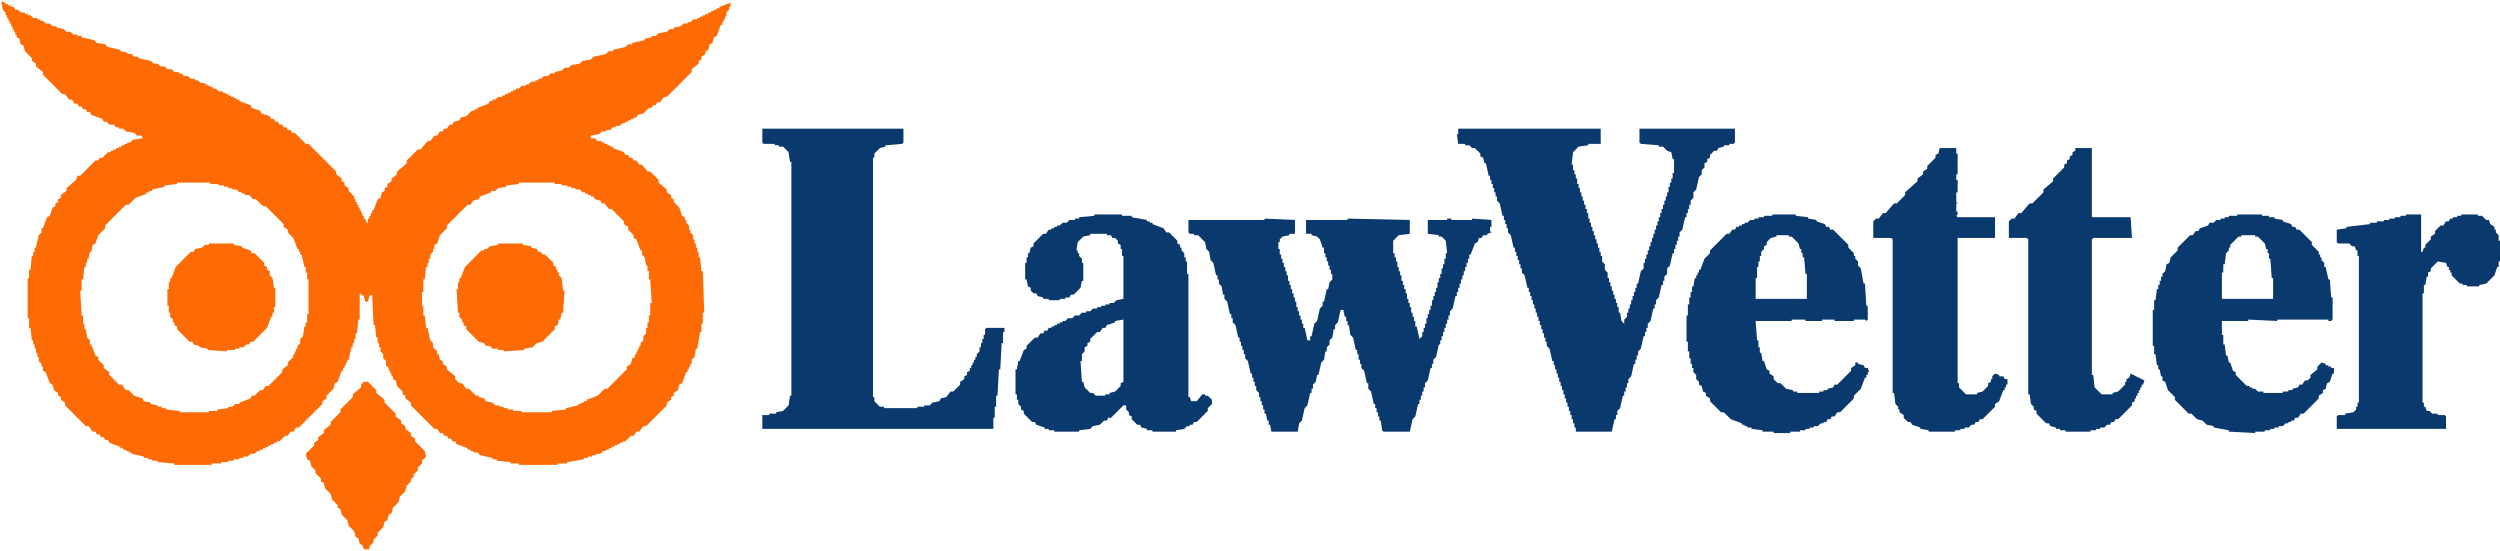
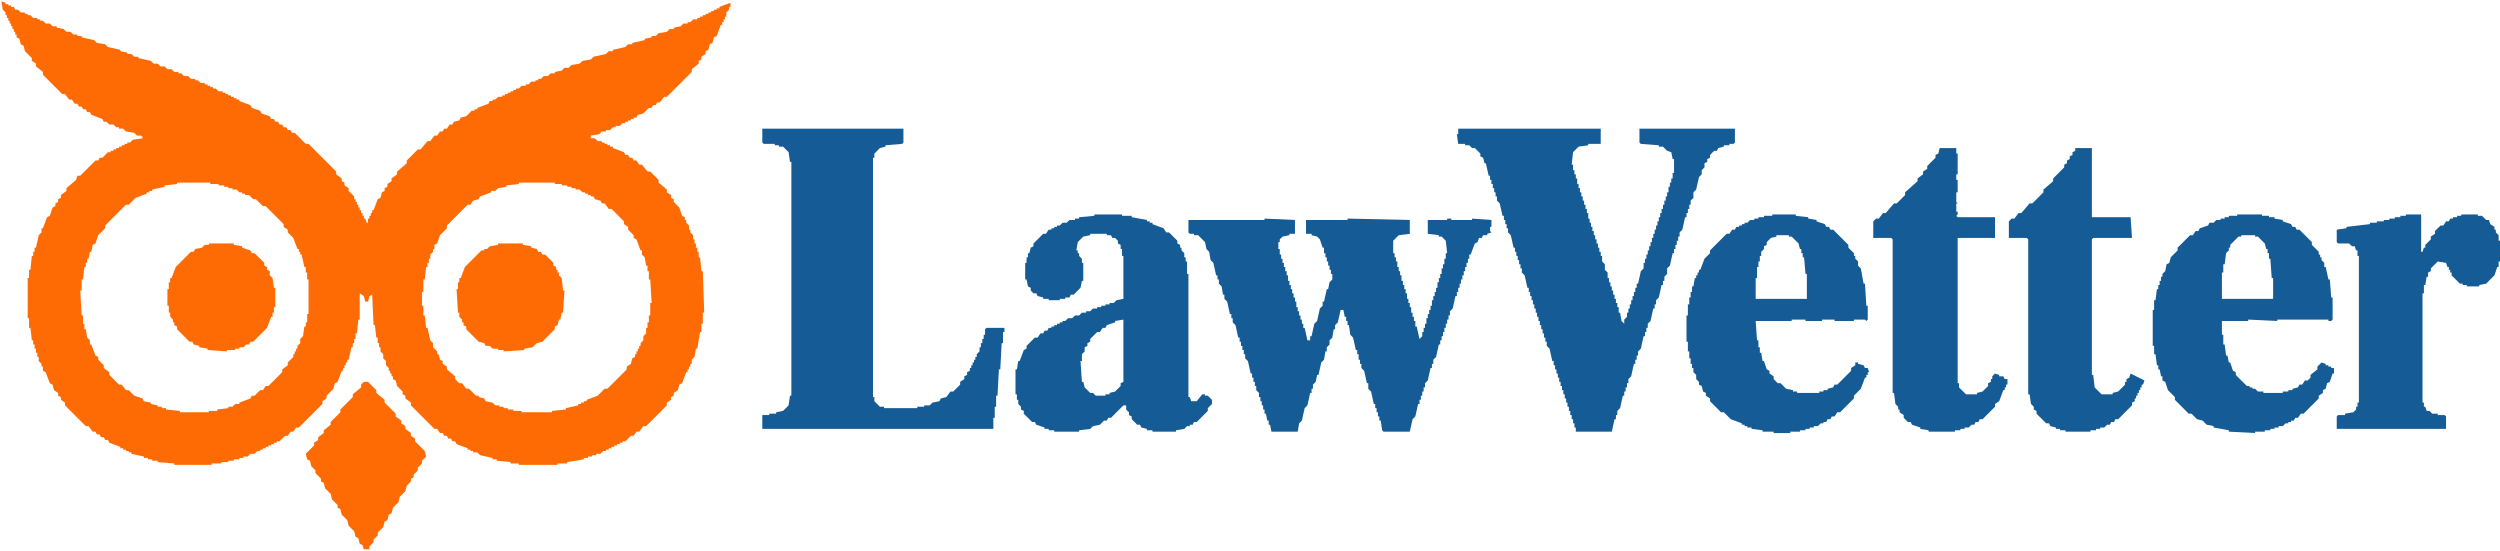
<svg xmlns="http://www.w3.org/2000/svg" viewBox="104 183 1807 398" role="img" aria-labelledby="title desc">
  <path d="M 225 392 L 226 392 226 387 227 387 227 384 228 384 231 376 242 365 244 365 245 363 250 362 252 360 255 360 255 359 273 359 273 360 279 361 279 362 285 364 286 366 288 366 295 373 295 375 297 376 297 378 299 379 299 382 301 384 302 391 303 391 303 405 302 405 302 409 301 409 301 412 300 412 297 420 287 430 285 430 284 432 282 432 280 434 277 434 277 435 274 435 274 436 268 436 268 437 254 436 254 435 248 434 248 433 244 432 243 430 241 430 232 421 232 419 230 418 230 416 229 416 229 414 227 412 227 409 226 409 226 404 225 404 Z M 409 394 L 409 404 410 404 410 411 411 411 412 420 413 420 415 429 417 431 417 434 420 437 420 439 421 439 422 443 424 444 424 446 427 448 427 450 433 455 433 457 436 460 438 460 441 464 443 464 448 469 450 469 450 470 454 471 455 473 460 474 462 476 465 476 465 477 468 477 468 478 471 478 471 479 475 479 475 480 481 480 481 481 503 481 503 480 513 479 513 478 522 476 522 475 524 475 524 474 526 474 526 473 528 473 528 472 536 469 541 464 543 464 557 450 557 448 560 446 561 442 563 441 563 439 564 439 564 437 565 437 565 435 566 435 566 433 567 433 567 431 569 429 569 426 571 424 571 420 572 420 572 416 573 416 573 411 574 411 574 402 575 402 574 385 573 385 573 379 572 379 572 375 571 375 570 369 568 367 568 364 567 364 564 356 562 355 562 353 558 349 558 347 555 345 555 343 546 334 544 334 541 330 539 330 538 328 534 327 533 325 531 325 531 324 529 324 529 323 527 323 527 322 525 322 523 320 520 320 520 319 517 319 517 318 514 318 514 317 510 317 510 316 505 316 505 315 479 315 479 316 470 317 470 318 464 319 462 321 459 321 459 322 451 325 450 327 446 328 444 331 442 331 427 346 427 348 422 353 420 359 418 360 418 363 417 363 417 365 415 367 415 370 414 370 414 373 413 373 413 376 412 376 411 385 410 385 410 394 Z M 162 393 L 163 411 164 411 164 417 165 417 165 421 166 421 167 427 169 429 169 432 170 432 173 440 175 441 175 443 179 447 179 449 183 452 183 454 190 461 192 461 195 465 197 465 201 469 207 471 208 473 213 474 213 475 218 476 218 477 221 477 221 478 224 478 224 479 234 480 234 481 255 481 255 480 261 480 261 479 269 478 269 477 272 477 274 475 277 475 277 474 285 471 286 469 288 469 292 465 294 465 296 462 298 462 308 452 308 450 312 447 312 445 316 441 316 439 317 439 317 437 318 437 318 435 319 435 319 433 321 431 321 428 323 426 324 419 325 419 325 416 326 416 326 410 327 410 327 385 326 385 326 380 325 380 325 376 324 376 322 367 321 367 321 365 320 365 320 363 319 363 316 355 312 351 312 349 309 347 309 345 296 332 294 332 289 327 287 327 284 324 281 324 281 323 279 323 279 322 277 322 275 320 272 320 272 319 269 319 269 318 266 318 266 317 262 317 262 316 256 316 256 315 232 315 232 316 223 317 223 318 214 320 214 321 212 321 212 322 210 322 210 323 202 326 197 331 195 331 180 346 180 348 175 353 173 359 171 360 170 365 169 365 168 370 167 370 167 373 166 373 166 376 165 376 164 385 163 385 163 393 Z M 434 392 L 435 392 435 387 436 387 436 384 437 384 440 376 452 364 454 364 454 363 456 363 458 361 464 360 464 359 482 359 482 360 488 361 488 362 492 363 493 365 495 365 496 367 498 367 504 373 504 375 506 376 506 378 507 378 507 380 508 380 508 382 510 384 511 393 512 393 511 409 510 409 509 414 508 414 507 418 505 419 505 421 496 430 492 431 489 434 483 435 483 436 468 437 468 436 464 436 464 435 460 435 458 433 455 433 454 431 450 430 441 421 441 419 439 418 439 416 438 416 438 414 436 412 436 409 435 409 Z M 105 184 L 108 185 108 186 110 186 110 187 112 187 112 188 114 188 115 190 117 190 119 192 122 192 122 193 124 193 124 194 126 194 128 196 131 196 131 197 133 197 133 198 135 198 137 200 140 200 142 202 145 202 145 203 150 204 152 206 155 206 157 208 160 208 160 209 163 209 163 210 172 212 174 214 180 215 182 217 191 219 191 220 196 221 196 222 199 222 201 224 204 224 204 225 213 227 215 229 218 229 220 231 223 231 225 233 228 233 230 235 233 235 233 236 235 236 237 238 240 238 242 240 245 240 245 241 247 241 249 243 252 243 252 244 254 244 254 245 256 245 256 246 258 246 258 247 260 247 262 249 265 249 265 250 267 250 267 251 269 251 269 252 271 252 271 253 273 253 273 254 275 254 275 255 277 255 277 256 285 259 286 261 292 263 293 265 299 267 300 269 302 269 303 271 305 271 306 273 308 273 309 275 311 275 312 277 314 277 315 279 317 279 325 287 327 287 347 307 347 309 351 312 351 314 353 315 353 317 356 319 356 321 360 325 360 327 361 327 361 329 362 329 362 331 363 331 363 333 364 333 364 335 365 335 365 337 366 337 366 339 367 339 367 341 368 341 369 344 370 344 370 341 371 341 371 339 372 339 372 337 373 337 373 335 374 335 377 327 379 326 380 322 382 321 382 319 384 318 384 316 387 314 387 312 391 309 391 307 398 301 398 299 406 291 408 291 413 285 415 285 418 281 420 281 422 278 424 278 425 276 427 276 429 273 431 273 432 271 436 270 437 268 441 267 445 263 447 263 447 262 449 262 449 261 457 258 458 256 460 256 460 255 462 255 464 253 467 253 467 252 469 252 469 251 471 251 471 250 473 250 473 249 475 249 475 248 477 248 477 247 479 247 481 245 484 245 484 244 486 244 488 242 491 242 491 241 493 241 493 240 495 240 497 238 500 238 502 236 505 236 505 235 510 234 512 232 515 232 517 230 523 229 525 227 531 226 533 224 542 222 544 220 547 220 547 219 556 217 558 215 561 215 561 214 570 212 570 211 575 210 575 209 578 209 580 207 586 206 588 204 591 204 591 203 596 202 598 200 601 200 601 199 603 199 605 197 608 197 608 196 610 196 610 195 612 195 612 194 614 194 614 193 616 193 616 192 618 192 618 191 620 191 620 190 622 190 622 189 624 189 624 188 632 185 632 188 631 188 631 190 629 192 629 195 628 195 628 197 627 197 627 199 626 199 626 201 625 201 622 209 620 210 619 214 617 215 616 219 614 220 614 222 611 224 611 226 609 227 609 229 604 233 604 235 586 253 584 253 581 257 579 257 578 259 576 259 575 261 573 261 569 265 565 266 564 268 562 268 562 269 560 269 560 270 558 270 558 271 556 271 556 272 554 272 552 274 549 274 549 275 547 275 545 277 542 277 542 278 539 278 537 280 531 281 531 283 534 283 536 285 539 285 539 286 541 286 541 287 543 287 543 288 545 288 545 289 547 289 547 290 555 293 556 295 558 295 559 297 561 297 562 299 564 299 566 302 568 302 572 307 574 307 580 313 580 315 586 320 586 322 589 324 589 326 591 327 591 329 595 333 597 339 599 340 599 342 600 342 600 344 602 346 602 349 603 349 603 351 605 353 605 356 606 356 606 359 607 359 607 362 608 362 608 365 609 365 609 369 610 369 611 379 612 379 613 409 612 409 612 417 611 417 611 423 610 423 608 435 607 435 606 441 604 443 604 446 603 446 603 448 602 448 602 450 601 450 601 452 600 452 597 460 595 461 594 465 591 467 591 469 589 470 589 472 586 474 586 476 571 491 569 491 566 495 564 495 562 498 560 498 556 502 554 502 554 503 552 503 552 504 550 504 550 505 548 505 548 506 546 506 546 507 544 507 544 508 542 508 542 509 540 509 538 511 535 511 535 512 532 512 532 513 529 513 529 514 526 514 526 515 514 517 514 518 507 518 507 519 479 519 479 518 473 518 473 517 463 516 463 515 460 515 460 514 451 512 449 510 446 510 446 509 444 509 444 508 442 508 442 507 434 504 433 502 431 502 430 500 428 500 427 498 425 498 424 496 422 496 420 493 418 493 401 476 401 474 397 471 397 469 395 468 395 466 391 462 390 458 388 457 388 455 387 455 387 453 386 453 386 451 385 451 385 449 383 447 383 444 381 442 381 439 379 437 379 434 378 434 378 431 377 431 377 427 376 427 375 418 374 418 373 396 371 397 370 401 368 401 367 397 364 395 364 414 363 414 362 424 361 424 361 428 360 428 360 431 359 431 359 434 358 434 356 443 355 443 355 445 354 445 354 447 353 447 353 449 352 449 352 451 351 451 348 459 346 460 345 464 340 469 340 471 337 473 337 475 320 492 318 492 316 495 314 495 312 498 310 498 306 502 304 502 304 503 302 503 302 504 300 504 300 505 298 505 298 506 296 506 296 507 294 507 294 508 292 508 292 509 290 509 288 511 285 511 283 513 280 513 280 514 277 514 277 515 273 515 273 516 269 516 269 517 264 517 264 518 257 518 257 519 230 519 230 518 218 517 218 516 214 516 214 515 211 515 211 514 208 514 208 513 199 511 199 510 197 510 197 509 195 509 195 508 193 508 193 507 191 507 191 506 183 503 182 501 180 501 179 499 177 499 176 497 174 497 173 495 171 495 168 491 166 491 151 476 151 474 148 472 148 470 146 469 146 467 143 465 142 461 140 460 137 452 135 451 135 448 134 448 134 446 132 444 132 441 131 441 131 438 130 438 130 435 129 435 129 432 128 432 128 429 127 429 126 420 125 420 125 413 124 413 124 384 125 384 125 378 126 378 127 368 128 368 128 365 129 365 129 362 130 362 132 353 134 351 134 348 135 348 138 340 140 339 142 333 144 332 144 330 146 329 146 327 148 326 148 324 152 321 152 319 159 313 160 310 162 310 173 299 175 299 176 297 178 297 182 293 184 293 184 292 186 292 186 291 188 291 188 290 190 290 190 289 192 289 192 288 194 288 194 287 196 287 196 286 198 286 200 284 207 283 207 282 206 281 203 281 201 279 195 278 193 276 190 276 190 275 188 275 186 273 183 273 181 271 179 271 178 269 170 266 169 264 167 264 166 262 164 262 163 260 161 260 160 258 158 258 156 255 154 255 151 251 149 251 135 237 135 235 130 231 130 229 127 227 127 225 122 220 121 216 119 215 118 211 116 210 116 208 115 208 115 206 114 206 114 204 113 204 113 202 112 202 112 200 111 200 111 198 110 198 110 196 109 196 109 194 108 194 108 192 106 190 Z M 325 511 L 331 505 331 503 334 501 334 499 338 496 338 494 343 490 343 488 350 481 350 479 359 470 359 468 365 463 365 461 367 459 370 459 376 465 376 467 382 472 382 474 390 482 390 484 394 487 394 489 397 491 397 493 401 496 401 498 404 500 404 502 411 509 412 513 409 516 409 518 406 521 406 523 403 526 403 528 401 529 401 531 398 534 397 538 393 542 392 546 388 550 387 554 385 555 384 559 382 560 381 564 377 568 377 570 374 573 374 575 371 578 371 580 367 580 366 577 364 576 363 572 361 571 360 567 356 563 355 559 351 555 350 551 348 550 348 548 344 544 343 540 339 536 338 532 336 531 336 529 332 525 332 523 329 520 328 516 326 515 Z" fill="#FE6B05" fill-rule="evenodd" />
-   <path d="M 655 276 L 757 276 757 286 756 287 744 288 744 289 740 290 736 294 736 297 735 297 735 470 736 470 736 473 740 477 743 477 743 478 767 478 767 477 772 477 772 476 776 476 778 474 783 473 784 471 788 470 791 466 793 466 798 461 798 459 801 457 801 455 803 454 803 452 805 451 805 449 806 449 806 447 807 447 807 445 808 445 808 443 809 443 809 441 810 441 810 439 812 437 812 434 813 434 813 431 814 431 814 428 815 428 815 425 816 425 816 421 817 420 830 420 830 423 829 423 829 431 828 431 827 450 826 450 825 469 824 469 824 477 823 477 823 485 822 485 822 493 655 493 655 483 660 483 660 482 665 482 665 481 670 480 674 476 675 469 676 469 676 300 675 300 674 293 670 289 667 289 667 288 664 288 664 287 656 287 655 286 Z M 1556 343 L 1558 341 1560 341 1563 337 1565 337 1571 330 1573 330 1581 322 1581 320 1588 314 1588 312 1596 304 1596 302 1598 301 1598 299 1600 298 1600 296 1602 295 1602 293 1604 292 1604 290 1616 290 1616 340 1644 340 1645 355 1617 355 1616 356 1616 454 1617 454 1618 463 1623 468 1631 468 1631 467 1635 466 1640 461 1640 459 1641 459 1641 457 1643 456 1644 453 1654 458 1653 461 1652 461 1652 463 1651 463 1651 465 1650 465 1650 467 1649 467 1649 469 1648 469 1648 471 1647 471 1647 473 1645 474 1645 476 1635 486 1633 486 1632 488 1630 488 1629 490 1627 490 1625 492 1622 492 1622 493 1619 493 1619 494 1615 494 1615 495 1597 495 1597 494 1593 494 1593 493 1590 493 1590 492 1586 491 1585 489 1583 489 1576 482 1576 480 1574 479 1574 477 1572 475 1571 468 1570 468 1570 356 1569 355 1556 355 Z M 963 342 L 1018 342 1018 341 1040 342 1040 352 1036 352 1036 353 1031 354 1029 356 1029 358 1028 358 1028 363 1029 363 1029 367 1030 367 1030 370 1031 370 1031 373 1032 373 1032 376 1033 376 1033 379 1034 379 1034 382 1035 382 1035 386 1036 386 1036 389 1037 389 1037 392 1038 392 1038 395 1039 395 1039 398 1040 398 1040 401 1041 401 1041 405 1042 405 1042 408 1043 408 1043 411 1044 411 1044 414 1045 414 1045 417 1046 417 1046 420 1047 420 1049 429 1051 429 1051 426 1052 426 1054 417 1056 415 1058 406 1060 404 1060 401 1061 401 1063 392 1064 392 1065 387 1067 385 1067 381 1066 381 1066 378 1065 378 1065 375 1064 375 1064 372 1063 372 1063 369 1062 369 1062 366 1061 366 1061 362 1060 362 1058 356 1056 354 1052 353 1052 352 1048 352 1048 342 1078 342 1078 341 1123 342 1123 352 1115 353 1111 357 1111 366 1112 366 1112 369 1113 369 1113 372 1114 372 1114 376 1115 376 1115 379 1116 379 1116 382 1117 382 1117 386 1118 386 1118 389 1119 389 1119 392 1120 392 1120 395 1121 395 1121 399 1122 399 1122 402 1123 402 1123 405 1124 405 1124 409 1125 409 1125 412 1126 412 1126 415 1127 415 1127 419 1128 419 1130 428 1132 426 1132 423 1133 423 1133 420 1134 420 1134 417 1135 417 1135 413 1136 413 1136 410 1137 410 1137 407 1138 407 1138 404 1139 404 1139 400 1140 400 1140 397 1141 397 1141 394 1142 394 1142 391 1143 391 1143 387 1144 387 1144 384 1145 384 1145 381 1146 381 1146 377 1147 377 1147 374 1148 374 1148 370 1149 370 1149 366 1150 366 1149 357 1146 354 1144 354 1144 353 1136 352 1136 342 1150 342 1150 341 1153 341 1153 342 1168 342 1168 341 1182 342 1182 347 1181 347 1181 350 1182 351 1179 352 1179 353 1176 353 1175 355 1173 355 1172 358 1170 359 1167 367 1166 367 1166 370 1165 370 1165 373 1164 373 1164 376 1163 376 1163 379 1162 379 1162 382 1161 382 1161 385 1160 385 1160 388 1159 388 1159 391 1158 391 1158 394 1157 394 1157 397 1156 397 1154 406 1152 408 1152 411 1151 411 1151 414 1150 414 1150 417 1149 417 1149 420 1148 420 1148 423 1147 423 1147 426 1146 426 1146 429 1145 429 1145 432 1144 432 1142 441 1140 443 1140 446 1139 446 1139 449 1138 449 1136 458 1134 460 1134 463 1133 463 1133 466 1132 466 1132 469 1131 469 1131 472 1130 472 1130 475 1129 475 1127 484 1125 486 1123 495 1104 495 1103 494 1102 487 1101 487 1101 484 1100 484 1100 481 1099 481 1099 478 1098 478 1098 475 1097 475 1095 466 1093 464 1093 460 1092 460 1090 451 1088 449 1088 446 1087 446 1087 443 1086 443 1086 439 1085 439 1085 436 1084 436 1082 427 1080 425 1079 418 1078 418 1078 415 1077 415 1077 412 1076 412 1075 407 1073 407 1071 416 1069 418 1069 421 1068 421 1067 427 1065 429 1065 432 1063 434 1063 437 1062 437 1061 443 1059 445 1057 454 1056 454 1055 459 1053 461 1053 464 1052 464 1052 467 1051 467 1049 476 1047 478 1045 487 1043 489 1042 495 1023 495 1022 490 1021 490 1021 487 1020 487 1019 482 1018 482 1018 479 1017 479 1017 476 1016 476 1016 473 1015 473 1015 470 1014 470 1014 467 1012 465 1012 462 1011 462 1011 459 1010 459 1010 456 1009 456 1009 453 1008 453 1006 444 1004 442 1004 439 1003 439 1003 436 1002 436 1002 433 1001 433 1001 430 1000 430 1000 427 999 427 997 418 995 416 995 413 994 413 994 410 993 410 991 401 989 399 989 396 988 396 987 390 985 388 985 385 984 385 984 382 983 382 981 373 979 371 978 365 976 363 975 358 970 353 967 353 967 352 964 352 963 351 Z M 1660 407 L 1661 407 1661 400 1662 400 1663 392 1664 392 1664 389 1665 389 1665 386 1666 386 1666 383 1667 383 1667 381 1669 379 1670 374 1672 373 1673 369 1678 364 1678 362 1687 353 1689 353 1691 350 1693 350 1694 348 1700 346 1701 344 1704 344 1706 342 1709 342 1709 341 1712 341 1712 340 1715 340 1715 339 1721 339 1721 338 1739 338 1739 339 1744 339 1744 340 1748 340 1748 341 1754 342 1754 343 1760 345 1761 347 1763 347 1764 349 1766 349 1775 358 1775 360 1780 365 1780 367 1781 367 1781 369 1782 369 1782 371 1784 373 1784 376 1785 376 1787 385 1788 385 1789 398 1790 398 1790 414 1789 415 1787 415 1787 414 1750 414 1750 415 1729 414 1729 415 1710 415 1710 425 1711 425 1711 432 1712 432 1713 440 1714 440 1715 445 1716 445 1718 451 1720 452 1720 454 1728 462 1730 462 1730 463 1732 463 1732 464 1734 464 1736 466 1740 466 1740 467 1754 467 1754 466 1758 466 1758 465 1761 465 1761 464 1765 463 1766 461 1768 461 1770 458 1772 458 1774 456 1774 454 1779 450 1779 448 1782 445 1785 446 1785 447 1787 447 1787 448 1789 448 1789 449 1791 449 1791 453 1790 453 1788 459 1786 460 1785 464 1783 465 1783 467 1780 469 1780 471 1769 482 1767 482 1765 485 1763 485 1762 487 1760 487 1760 488 1758 488 1758 489 1756 489 1754 491 1751 491 1751 492 1748 492 1748 493 1745 493 1745 494 1741 494 1741 495 1734 495 1734 496 1715 495 1715 494 1704 492 1704 491 1699 490 1696 487 1692 486 1688 482 1686 482 1676 472 1676 470 1671 465 1669 459 1667 458 1667 455 1666 455 1665 450 1664 450 1664 447 1663 447 1662 439 1661 439 1661 433 1660 433 Z M 838 450 L 839 450 840 444 841 444 844 436 846 435 846 433 852 427 854 427 856 424 858 424 859 422 861 422 862 420 864 420 864 419 866 419 866 418 868 418 868 417 870 417 870 416 872 416 872 415 874 415 876 413 879 413 881 411 884 411 886 409 889 409 889 408 892 408 894 406 897 406 897 405 900 405 900 404 903 404 903 403 906 403 906 402 909 402 911 400 916 399 916 368 915 368 915 363 914 363 914 360 912 359 912 357 910 355 908 355 907 353 904 353 904 352 892 352 892 353 887 354 883 358 882 364 883 364 883 366 884 366 884 368 886 370 886 373 887 373 887 386 886 386 885 391 880 396 878 396 877 398 874 398 874 399 870 399 870 400 862 400 862 399 858 399 858 398 854 397 853 395 851 395 849 393 849 391 847 390 846 385 845 385 845 373 846 373 846 369 847 369 847 366 848 366 849 362 851 361 851 359 858 352 860 352 862 349 864 349 864 348 866 348 866 347 868 347 868 346 870 346 872 344 875 344 877 342 881 342 881 341 884 341 884 340 895 339 895 338 915 338 915 339 922 339 922 340 933 342 933 343 935 343 935 344 937 344 937 345 945 348 947 351 949 351 955 357 955 359 957 360 957 362 958 362 958 364 960 366 960 369 961 369 961 372 962 372 962 381 963 381 963 470 964 470 965 473 969 473 973 468 975 468 975 469 977 469 980 472 980 475 977 478 977 480 969 488 967 488 966 490 964 490 964 491 962 491 960 493 954 494 954 495 937 495 937 494 933 494 933 493 929 492 928 490 926 490 922 486 922 484 920 483 920 481 918 479 918 476 916 476 907 485 905 485 904 487 902 487 899 490 894 491 892 493 884 494 884 495 866 495 866 494 862 494 862 493 859 493 859 492 853 490 852 488 850 488 844 482 844 480 842 479 842 477 840 475 840 472 839 472 839 468 838 468 Z M 1793 349 L 1800 348 1800 347 1817 345 1817 344 1822 344 1822 343 1827 343 1827 342 1831 342 1831 341 1835 341 1835 340 1839 340 1839 339 1843 339 1843 338 1854 338 1854 365 1855 365 1856 362 1857 362 1857 360 1861 356 1861 354 1864 352 1864 350 1868 346 1870 346 1872 343 1874 343 1875 341 1877 341 1877 340 1880 340 1880 339 1883 339 1883 338 1895 338 1895 339 1898 339 1901 342 1903 342 1904 345 1907 347 1907 349 1908 349 1908 351 1910 353 1910 357 1911 357 1911 372 1910 372 1910 376 1909 376 1907 382 1901 388 1896 389 1896 390 1887 390 1887 389 1884 389 1884 388 1882 388 1876 382 1876 380 1875 380 1875 378 1874 378 1874 376 1873 376 1872 373 1866 372 1861 377 1861 379 1859 380 1859 383 1858 383 1857 389 1856 389 1856 395 1855 395 1855 474 1856 474 1856 477 1857 477 1858 480 1860 480 1862 482 1866 482 1866 483 1871 483 1872 484 1872 493 1793 493 1793 484 1794 483 1799 483 1799 482 1805 481 1807 479 1807 477 1808 477 1808 474 1809 474 1809 368 1808 368 1808 364 1807 364 1806 361 1804 361 1802 359 1794 359 1793 358 Z M 1710 380 L 1710 399 1747 399 1747 384 1746 384 1745 370 1744 370 1744 366 1743 366 1743 363 1742 363 1741 359 1736 354 1734 354 1734 353 1724 353 1724 354 1722 354 1716 360 1716 362 1715 362 1715 364 1713 366 1712 374 1711 374 1711 380 Z M 1323 411 L 1324 411 1324 403 1325 403 1325 398 1326 398 1326 394 1327 394 1327 390 1328 390 1329 384 1330 384 1330 382 1331 382 1331 380 1332 380 1332 378 1333 378 1336 370 1340 366 1340 364 1352 352 1354 352 1356 349 1358 349 1359 347 1361 347 1361 346 1363 346 1363 345 1365 345 1365 344 1367 344 1369 342 1372 342 1372 341 1375 341 1375 340 1379 340 1379 339 1385 339 1385 338 1402 338 1402 339 1411 340 1411 341 1417 342 1417 343 1423 345 1424 347 1426 347 1427 349 1429 349 1440 360 1440 362 1444 366 1444 368 1445 368 1445 370 1447 372 1447 375 1449 377 1451 388 1452 388 1453 404 1454 404 1454 414 1453 415 1452 414 1444 414 1444 415 1430 415 1430 414 1421 414 1421 415 1409 415 1409 414 1399 414 1399 415 1373 415 1374 429 1375 429 1375 434 1376 434 1376 438 1377 438 1378 444 1379 444 1381 450 1383 451 1383 453 1386 455 1386 457 1389 460 1391 460 1395 464 1400 465 1400 466 1403 466 1403 467 1419 467 1419 466 1422 466 1422 465 1425 465 1425 464 1429 463 1430 461 1432 461 1442 451 1442 449 1445 447 1445 445 1447 445 1447 446 1451 447 1452 449 1454 449 1455 452 1454 452 1454 454 1453 454 1453 456 1452 456 1449 464 1444 469 1444 471 1434 481 1432 481 1430 484 1428 484 1427 486 1425 486 1424 488 1422 488 1422 489 1420 489 1418 491 1415 491 1415 492 1412 492 1412 493 1409 493 1409 494 1405 494 1405 495 1398 495 1398 496 1386 496 1386 495 1378 495 1378 494 1370 493 1370 492 1367 492 1367 491 1365 491 1365 490 1363 490 1363 489 1355 486 1350 481 1348 481 1340 473 1340 471 1337 469 1337 467 1335 466 1334 462 1332 461 1332 459 1330 457 1330 454 1328 452 1328 449 1327 449 1327 446 1326 446 1326 442 1325 442 1325 437 1324 437 1324 430 1323 430 Z M 1458 343 L 1460 341 1462 341 1465 337 1467 337 1473 330 1475 330 1481 324 1481 322 1490 314 1490 312 1494 309 1494 307 1497 305 1497 303 1503 297 1503 295 1505 294 1506 290 1518 290 1518 294 1519 294 1519 309 1518 309 1518 313 1519 313 1519 322 1518 322 1518 329 1519 330 1518 330 1518 336 1519 336 1519 338 1518 339 1519 340 1546 340 1546 355 1519 355 1519 460 1520 460 1520 463 1525 468 1533 468 1533 467 1537 466 1541 462 1541 460 1543 459 1543 457 1544 457 1544 455 1546 453 1549 454 1549 455 1552 455 1553 457 1555 457 1555 461 1554 461 1554 463 1553 463 1553 465 1552 465 1549 473 1546 475 1546 477 1537 486 1535 486 1534 488 1532 488 1531 490 1529 490 1527 492 1524 492 1524 493 1521 493 1521 494 1517 494 1517 495 1498 495 1498 494 1492 493 1492 492 1486 490 1485 488 1483 488 1480 485 1480 483 1477 481 1477 479 1476 479 1476 477 1474 475 1473 467 1472 467 1472 356 1471 355 1458 355 Z M 1373 384 L 1373 399 1410 399 1410 381 1409 381 1408 369 1407 369 1407 366 1406 366 1406 363 1405 363 1404 359 1399 354 1397 354 1397 353 1388 353 1388 354 1384 355 1381 358 1381 360 1379 361 1379 363 1377 365 1377 368 1376 368 1376 372 1375 372 1375 376 1374 376 1374 384 Z M 1157 280 L 1158 280 1158 276 1261 276 1261 287 1252 287 1252 288 1245 289 1241 293 1240 302 1241 302 1241 306 1242 306 1242 309 1243 309 1243 312 1244 312 1244 316 1245 316 1245 319 1246 319 1246 322 1247 322 1247 325 1248 325 1248 328 1249 328 1249 331 1250 331 1250 334 1251 334 1251 337 1252 337 1252 341 1253 341 1253 344 1254 344 1254 347 1255 347 1255 350 1256 350 1256 353 1257 353 1257 356 1258 356 1258 359 1259 359 1259 362 1260 362 1260 365 1261 365 1261 368 1262 368 1262 372 1264 374 1264 378 1266 380 1266 384 1267 384 1267 387 1268 387 1268 390 1269 390 1269 393 1270 393 1270 396 1271 396 1271 399 1272 399 1272 402 1273 402 1273 405 1274 405 1274 409 1275 409 1276 415 1278 417 1278 414 1280 412 1280 409 1281 409 1281 406 1282 406 1282 403 1283 403 1283 400 1284 400 1284 397 1285 397 1285 394 1286 394 1286 391 1287 391 1287 388 1288 388 1290 379 1292 377 1292 373 1293 373 1293 370 1294 370 1294 367 1295 367 1295 364 1296 364 1296 361 1297 361 1297 358 1298 358 1298 355 1299 355 1299 352 1300 352 1300 349 1301 349 1301 346 1302 346 1302 343 1303 343 1303 340 1304 340 1304 337 1305 337 1305 334 1306 334 1306 331 1307 331 1307 328 1308 328 1308 325 1309 325 1309 322 1310 322 1310 318 1311 318 1311 315 1312 315 1312 312 1313 312 1313 308 1314 308 1314 298 1313 298 1312 293 1309 292 1306 289 1303 289 1303 288 1290 287 1289 286 1289 276 1358 276 1358 286 1357 287 1354 287 1354 288 1350 288 1350 289 1346 290 1345 292 1343 292 1340 295 1340 297 1338 298 1338 300 1336 301 1336 304 1334 306 1334 309 1332 311 1330 320 1328 322 1328 326 1326 328 1326 331 1325 331 1325 334 1324 334 1324 337 1323 337 1323 340 1322 340 1320 349 1318 351 1318 354 1317 354 1317 357 1316 357 1316 360 1315 360 1315 363 1314 363 1314 366 1313 366 1311 375 1309 377 1309 381 1307 383 1307 386 1306 386 1306 389 1305 389 1303 398 1301 400 1301 403 1300 403 1300 406 1299 406 1297 415 1295 417 1295 420 1294 420 1294 423 1293 423 1293 426 1292 426 1290 435 1288 437 1288 440 1287 440 1287 443 1286 443 1286 446 1285 446 1283 455 1281 457 1281 460 1280 460 1280 463 1279 463 1279 466 1278 466 1278 469 1277 469 1275 478 1273 480 1273 483 1272 483 1272 486 1271 486 1269 495 1243 495 1243 492 1242 492 1242 489 1241 489 1241 486 1240 486 1240 483 1239 483 1239 480 1238 480 1238 477 1237 477 1237 474 1236 474 1236 471 1235 471 1235 468 1234 468 1234 465 1233 465 1233 462 1232 462 1232 459 1231 459 1231 456 1230 456 1230 453 1229 453 1229 450 1228 450 1228 447 1227 447 1227 444 1226 444 1224 435 1222 433 1222 430 1221 430 1221 427 1220 427 1220 424 1219 424 1219 421 1218 421 1218 418 1217 418 1217 415 1216 415 1216 412 1215 412 1215 409 1214 409 1214 406 1213 406 1213 403 1212 403 1212 400 1211 400 1211 397 1210 397 1210 394 1209 394 1209 391 1208 391 1206 382 1204 380 1204 377 1203 377 1203 374 1202 374 1202 371 1201 371 1201 368 1200 368 1200 365 1199 365 1199 362 1198 362 1196 353 1194 351 1194 348 1193 348 1193 345 1192 345 1192 342 1191 342 1191 339 1190 339 1188 330 1186 328 1186 325 1185 325 1185 322 1184 322 1184 319 1183 319 1183 316 1182 316 1182 313 1181 313 1181 310 1180 310 1178 301 1177 301 1176 297 1174 296 1174 294 1170 290 1168 290 1166 288 1163 288 1163 287 1158 287 Z M 885 444 L 886 459 887 459 888 463 892 467 894 467 896 469 903 469 903 468 906 468 906 467 910 466 914 462 914 460 916 459 916 414 910 415 910 416 904 418 903 420 901 420 899 423 897 423 892 428 892 430 890 431 890 433 888 434 888 437 886 439 886 444 Z" fill="#0A396D" fill-rule="evenodd" />
+   <path d="M 655 276 L 757 276 757 286 756 287 744 288 744 289 740 290 736 294 736 297 735 297 735 470 736 470 736 473 740 477 743 477 743 478 767 478 767 477 772 477 772 476 776 476 778 474 783 473 784 471 788 470 791 466 793 466 798 461 798 459 801 457 801 455 803 454 803 452 805 451 805 449 806 449 806 447 807 447 807 445 808 445 808 443 809 443 809 441 810 441 810 439 812 437 812 434 813 434 813 431 814 431 814 428 815 428 815 425 816 425 816 421 817 420 830 420 830 423 829 423 829 431 828 431 827 450 826 450 825 469 824 469 824 477 823 477 823 485 822 485 822 493 655 493 655 483 660 483 660 482 665 482 665 481 670 480 674 476 675 469 676 469 676 300 675 300 674 293 670 289 667 289 667 288 664 288 664 287 656 287 655 286 Z M 1556 343 L 1558 341 1560 341 1563 337 1565 337 1571 330 1573 330 1581 322 1581 320 1588 314 1588 312 1596 304 1596 302 1598 301 1598 299 1600 298 1600 296 1602 295 1602 293 1604 292 1604 290 1616 290 1616 340 1644 340 1645 355 1617 355 1616 356 1616 454 1617 454 1618 463 1623 468 1631 468 1631 467 1635 466 1640 461 1640 459 1641 459 1641 457 1643 456 1644 453 1654 458 1653 461 1652 461 1652 463 1651 463 1651 465 1650 465 1650 467 1649 467 1649 469 1648 469 1648 471 1647 471 1647 473 1645 474 1645 476 1635 486 1633 486 1632 488 1630 488 1629 490 1627 490 1625 492 1622 492 1622 493 1619 493 1619 494 1615 494 1615 495 1597 495 1597 494 1593 494 1593 493 1590 493 1590 492 1586 491 1585 489 1583 489 1576 482 1576 480 1574 479 1574 477 1572 475 1571 468 1570 468 1570 356 1569 355 1556 355 Z M 963 342 L 1018 342 1018 341 1040 342 1040 352 1036 352 1036 353 1031 354 1029 356 1029 358 1028 358 1028 363 1029 363 1029 367 1030 367 1030 370 1031 370 1031 373 1032 373 1032 376 1033 376 1033 379 1034 379 1034 382 1035 382 1035 386 1036 386 1036 389 1037 389 1037 392 1038 392 1038 395 1039 395 1039 398 1040 398 1040 401 1041 401 1041 405 1042 405 1042 408 1043 408 1043 411 1044 411 1044 414 1045 414 1045 417 1046 417 1046 420 1047 420 1049 429 1051 429 1051 426 1052 426 1054 417 1056 415 1058 406 1060 404 1060 401 1061 401 1063 392 1064 392 1065 387 1067 385 1067 381 1066 381 1066 378 1065 378 1065 375 1064 375 1064 372 1063 372 1063 369 1062 369 1062 366 1061 366 1061 362 1060 362 1058 356 1056 354 1052 353 1052 352 1048 352 1048 342 1078 342 1078 341 1123 342 1123 352 1115 353 1111 357 1111 366 1112 366 1112 369 1113 369 1113 372 1114 372 1114 376 1115 376 1115 379 1116 379 1116 382 1117 382 1117 386 1118 386 1118 389 1119 389 1119 392 1120 392 1120 395 1121 395 1121 399 1122 399 1122 402 1123 402 1123 405 1124 405 1124 409 1125 409 1125 412 1126 412 1126 415 1127 415 1127 419 1128 419 1130 428 1132 426 1132 423 1133 423 1133 420 1134 420 1134 417 1135 417 1135 413 1136 413 1136 410 1137 410 1137 407 1138 407 1138 404 1139 404 1139 400 1140 400 1140 397 1141 397 1141 394 1142 394 1142 391 1143 391 1143 387 1144 387 1144 384 1145 384 1145 381 1146 381 1146 377 1147 377 1147 374 1148 374 1148 370 1149 370 1149 366 1150 366 1149 357 1146 354 1144 354 1144 353 1136 352 1136 342 1150 342 1150 341 1153 341 1153 342 1168 342 1168 341 1182 342 1182 347 1181 347 1181 350 1182 351 1179 352 1179 353 1176 353 1175 355 1173 355 1172 358 1170 359 1167 367 1166 367 1166 370 1165 370 1165 373 1164 373 1164 376 1163 376 1163 379 1162 379 1162 382 1161 382 1161 385 1160 385 1160 388 1159 388 1159 391 1158 391 1158 394 1157 394 1157 397 1156 397 1154 406 1152 408 1152 411 1151 411 1151 414 1150 414 1150 417 1149 417 1149 420 1148 420 1148 423 1147 423 1147 426 1146 426 1146 429 1145 429 1145 432 1144 432 1142 441 1140 443 1140 446 1139 446 1139 449 1138 449 1136 458 1134 460 1134 463 1133 463 1133 466 1132 466 1132 469 1131 469 1131 472 1130 472 1130 475 1129 475 1127 484 1125 486 1123 495 1104 495 1103 494 1102 487 1101 487 1101 484 1100 484 1100 481 1099 481 1099 478 1098 478 1098 475 1097 475 1095 466 1093 464 1093 460 1092 460 1090 451 1088 449 1088 446 1087 446 1087 443 1086 443 1086 439 1085 439 1085 436 1084 436 1082 427 1080 425 1079 418 1078 418 1078 415 1077 415 1077 412 1076 412 1075 407 1073 407 1071 416 1069 418 1069 421 1068 421 1067 427 1065 429 1065 432 1063 434 1063 437 1062 437 1061 443 1059 445 1057 454 1056 454 1055 459 1053 461 1053 464 1052 464 1052 467 1051 467 1049 476 1047 478 1045 487 1043 489 1042 495 1023 495 1022 490 1021 490 1021 487 1020 487 1019 482 1018 482 1018 479 1017 479 1017 476 1016 476 1016 473 1015 473 1015 470 1014 470 1014 467 1012 465 1012 462 1011 462 1011 459 1010 459 1010 456 1009 456 1009 453 1008 453 1006 444 1004 442 1004 439 1003 439 1003 436 1002 436 1002 433 1001 433 1001 430 1000 430 1000 427 999 427 997 418 995 416 995 413 994 413 994 410 993 410 991 401 989 399 989 396 988 396 987 390 985 388 985 385 984 385 984 382 983 382 981 373 979 371 978 365 976 363 975 358 970 353 967 353 967 352 964 352 963 351 Z M 1660 407 L 1661 407 1661 400 1662 400 1663 392 1664 392 1664 389 1665 389 1665 386 1666 386 1666 383 1667 383 1667 381 1669 379 1670 374 1672 373 1673 369 1678 364 1678 362 1687 353 1689 353 1691 350 1693 350 1694 348 1700 346 1701 344 1704 344 1706 342 1709 342 1709 341 1712 341 1712 340 1715 340 1715 339 1721 339 1721 338 1739 338 1739 339 1744 339 1744 340 1748 340 1748 341 1754 342 1754 343 1760 345 1761 347 1763 347 1764 349 1766 349 1775 358 1775 360 1780 365 1780 367 1781 367 1781 369 1782 369 1782 371 1784 373 1784 376 1785 376 1787 385 1788 385 1789 398 1790 398 1790 414 1789 415 1787 415 1787 414 1750 414 1750 415 1729 414 1729 415 1710 415 1710 425 1711 425 1711 432 1712 432 1713 440 1714 440 1715 445 1716 445 1718 451 1720 452 1720 454 1728 462 1730 462 1730 463 1732 463 1732 464 1734 464 1736 466 1740 466 1740 467 1754 467 1754 466 1758 466 1758 465 1761 465 1761 464 1765 463 1766 461 1768 461 1770 458 1772 458 1774 456 1774 454 1779 450 1779 448 1782 445 1785 446 1785 447 1787 447 1787 448 1789 448 1789 449 1791 449 1791 453 1790 453 1788 459 1786 460 1785 464 1783 465 1783 467 1780 469 1780 471 1769 482 1767 482 1765 485 1763 485 1762 487 1760 487 1760 488 1758 488 1758 489 1756 489 1754 491 1751 491 1751 492 1748 492 1748 493 1745 493 1745 494 1741 494 1741 495 1734 495 1734 496 1715 495 1715 494 1704 492 1704 491 1699 490 1696 487 1692 486 1688 482 1686 482 1676 472 1676 470 1671 465 1669 459 1667 458 1667 455 1666 455 1665 450 1664 450 1664 447 1663 447 1662 439 1661 439 1661 433 1660 433 Z M 838 450 L 839 450 840 444 841 444 844 436 846 435 846 433 852 427 854 427 856 424 858 424 859 422 861 422 862 420 864 420 864 419 866 419 866 418 868 418 868 417 870 417 870 416 872 416 872 415 874 415 876 413 879 413 881 411 884 411 886 409 889 409 889 408 892 408 894 406 897 406 897 405 900 405 900 404 903 404 903 403 906 403 906 402 909 402 911 400 916 399 916 368 915 368 915 363 914 363 914 360 912 359 912 357 910 355 908 355 907 353 904 353 904 352 892 352 892 353 887 354 883 358 882 364 883 364 883 366 884 366 884 368 886 370 886 373 887 373 887 386 886 386 885 391 880 396 878 396 877 398 874 398 874 399 870 399 870 400 862 400 862 399 858 399 858 398 854 397 853 395 851 395 849 393 849 391 847 390 846 385 845 385 845 373 846 373 846 369 847 369 847 366 848 366 849 362 851 361 851 359 858 352 860 352 862 349 864 349 864 348 866 348 866 347 868 347 868 346 870 346 872 344 875 344 877 342 881 342 881 341 884 341 884 340 895 339 895 338 915 338 915 339 922 339 922 340 933 342 933 343 935 343 935 344 937 344 937 345 945 348 947 351 949 351 955 357 955 359 957 360 957 362 958 362 958 364 960 366 960 369 961 369 961 372 962 372 962 381 963 381 963 470 964 470 965 473 969 473 973 468 975 468 975 469 977 469 980 472 980 475 977 478 977 480 969 488 967 488 966 490 964 490 964 491 962 491 960 493 954 494 954 495 937 495 937 494 933 494 933 493 929 492 928 490 926 490 922 486 922 484 920 483 920 481 918 479 918 476 916 476 907 485 905 485 904 487 902 487 899 490 894 491 892 493 884 494 884 495 866 495 866 494 862 494 862 493 859 493 859 492 853 490 852 488 850 488 844 482 844 480 842 479 842 477 840 475 840 472 839 472 839 468 838 468 Z M 1793 349 L 1800 348 1800 347 1817 345 1817 344 1822 344 1822 343 1827 343 1827 342 1831 342 1831 341 1835 341 1835 340 1839 340 1839 339 1843 339 1843 338 1854 338 1854 365 1855 365 1856 362 1857 362 1857 360 1861 356 1861 354 1864 352 1864 350 1868 346 1870 346 1872 343 1874 343 1875 341 1877 341 1877 340 1880 340 1880 339 1883 339 1883 338 1895 338 1895 339 1898 339 1901 342 1903 342 1904 345 1907 347 1907 349 1908 349 1908 351 1910 353 1910 357 1911 357 1911 372 1910 372 1910 376 1909 376 1907 382 1901 388 1896 389 1896 390 1887 390 1887 389 1884 389 1884 388 1882 388 1876 382 1876 380 1875 380 1875 378 1874 378 1874 376 1873 376 1872 373 1866 372 1861 377 1861 379 1859 380 1859 383 1858 383 1857 389 1856 389 1856 395 1855 395 1855 474 1856 474 1856 477 1857 477 1858 480 1860 480 1862 482 1866 482 1866 483 1871 483 1872 484 1872 493 1793 493 1793 484 1794 483 1799 483 1799 482 1805 481 1807 479 1807 477 1808 477 1808 474 1809 474 1809 368 1808 368 1808 364 1807 364 1806 361 1804 361 1802 359 1794 359 1793 358 Z M 1710 380 L 1710 399 1747 399 1747 384 1746 384 1745 370 1744 370 1744 366 1743 366 1743 363 1742 363 1741 359 1736 354 1734 354 1734 353 1724 353 1724 354 1722 354 1716 360 1716 362 1715 362 1715 364 1713 366 1712 374 1711 374 1711 380 Z M 1323 411 L 1324 411 1324 403 1325 403 1325 398 1326 398 1326 394 1327 394 1327 390 1328 390 1329 384 1330 384 1330 382 1331 382 1331 380 1332 380 1332 378 1333 378 1336 370 1340 366 1340 364 1352 352 1354 352 1356 349 1358 349 1359 347 1361 347 1361 346 1363 346 1363 345 1365 345 1365 344 1367 344 1369 342 1372 342 1372 341 1375 341 1375 340 1379 340 1379 339 1385 339 1385 338 1402 338 1402 339 1411 340 1411 341 1417 342 1417 343 1423 345 1424 347 1426 347 1427 349 1429 349 1440 360 1440 362 1444 366 1444 368 1445 368 1445 370 1447 372 1447 375 1449 377 1451 388 1452 388 1453 404 1454 404 1454 414 1453 415 1452 414 1444 414 1444 415 1430 415 1430 414 1421 414 1421 415 1409 415 1409 414 1399 414 1399 415 1373 415 1374 429 1375 429 1375 434 1376 434 1376 438 1377 438 1378 444 1379 444 1381 450 1383 451 1383 453 1386 455 1386 457 1389 460 1391 460 1395 464 1400 465 1400 466 1403 466 1403 467 1419 467 1419 466 1422 466 1422 465 1425 465 1425 464 1429 463 1430 461 1432 461 1442 451 1442 449 1445 447 1445 445 1447 445 1447 446 1451 447 1452 449 1454 449 1455 452 1454 452 1454 454 1453 454 1453 456 1452 456 1449 464 1444 469 1444 471 1434 481 1432 481 1430 484 1428 484 1427 486 1425 486 1424 488 1422 488 1422 489 1420 489 1418 491 1415 491 1415 492 1412 492 1412 493 1409 493 1409 494 1405 494 1405 495 1398 495 1398 496 1386 496 1386 495 1378 495 1378 494 1370 493 1370 492 1367 492 1367 491 1365 491 1365 490 1363 490 1363 489 1355 486 1350 481 1348 481 1340 473 1340 471 1337 469 1337 467 1335 466 1334 462 1332 461 1332 459 1330 457 1330 454 1328 452 1328 449 1327 449 1327 446 1326 446 1326 442 1325 442 1325 437 1324 437 1324 430 1323 430 Z M 1458 343 L 1460 341 1462 341 1465 337 1467 337 1473 330 1475 330 1481 324 1481 322 1490 314 1490 312 1494 309 1494 307 1497 305 1497 303 1503 297 1503 295 1505 294 1506 290 1518 290 1518 294 1519 294 1519 309 1518 309 1518 313 1519 313 1519 322 1518 322 1518 329 1519 330 1518 330 1518 336 1519 336 1519 338 1518 339 1519 340 1546 340 1546 355 1519 355 1519 460 1520 460 1520 463 1525 468 1533 468 1533 467 1537 466 1541 462 1541 460 1543 459 1543 457 1544 457 1544 455 1546 453 1549 454 1549 455 1552 455 1553 457 1555 457 1555 461 1554 461 1554 463 1553 463 1553 465 1552 465 1549 473 1546 475 1546 477 1537 486 1535 486 1534 488 1532 488 1531 490 1529 490 1527 492 1524 492 1524 493 1521 493 1521 494 1517 494 1517 495 1498 495 1498 494 1492 493 1492 492 1486 490 1485 488 1483 488 1480 485 1480 483 1477 481 1477 479 1476 479 1476 477 1474 475 1473 467 1472 467 1472 356 1471 355 1458 355 Z M 1373 384 L 1373 399 1410 399 1410 381 1409 381 1408 369 1407 369 1407 366 1406 366 1406 363 1405 363 1404 359 1399 354 1397 354 1397 353 1388 353 1388 354 1384 355 1381 358 1381 360 1379 361 1379 363 1377 365 1377 368 1376 368 1376 372 1375 372 1375 376 1374 376 1374 384 Z M 1157 280 L 1158 280 1158 276 1261 276 1261 287 1252 287 1252 288 1245 289 1241 293 1240 302 1241 302 1241 306 1242 306 1242 309 1243 309 1243 312 1244 312 1244 316 1245 316 1245 319 1246 319 1246 322 1247 322 1247 325 1248 325 1248 328 1249 328 1249 331 1250 331 1250 334 1251 334 1251 337 1252 337 1252 341 1253 341 1253 344 1254 344 1254 347 1255 347 1255 350 1256 350 1256 353 1257 353 1257 356 1258 356 1258 359 1259 359 1259 362 1260 362 1260 365 1261 365 1261 368 1262 368 1262 372 1264 374 1264 378 1266 380 1266 384 1267 384 1267 387 1268 387 1268 390 1269 390 1269 393 1270 393 1270 396 1271 396 1271 399 1272 399 1272 402 1273 402 1273 405 1274 405 1274 409 1275 409 1276 415 1278 417 1278 414 1280 412 1280 409 1281 409 1281 406 1282 406 1282 403 1283 403 1283 400 1284 400 1284 397 1285 397 1285 394 1286 394 1286 391 1287 391 1287 388 1288 388 1290 379 1292 377 1292 373 1293 373 1293 370 1294 370 1294 367 1295 367 1295 364 1296 364 1296 361 1297 361 1297 358 1298 358 1298 355 1299 355 1299 352 1300 352 1300 349 1301 349 1301 346 1302 346 1302 343 1303 343 1303 340 1304 340 1304 337 1305 337 1305 334 1306 334 1306 331 1307 331 1307 328 1308 328 1308 325 1309 325 1309 322 1310 322 1310 318 1311 318 1311 315 1312 315 1312 312 1313 312 1313 308 1314 308 1314 298 1313 298 1312 293 1309 292 1306 289 1303 289 1303 288 1290 287 1289 286 1289 276 1358 276 1358 286 1357 287 1354 287 1354 288 1350 288 1350 289 1346 290 1345 292 1343 292 1340 295 1340 297 1338 298 1338 300 1336 301 1336 304 1334 306 1334 309 1332 311 1330 320 1328 322 1328 326 1326 328 1326 331 1325 331 1325 334 1324 334 1324 337 1323 337 1323 340 1322 340 1320 349 1318 351 1318 354 1317 354 1317 357 1316 357 1316 360 1315 360 1315 363 1314 363 1314 366 1313 366 1311 375 1309 377 1309 381 1307 383 1307 386 1306 386 1306 389 1305 389 1303 398 1301 400 1301 403 1300 403 1300 406 1299 406 1297 415 1295 417 1295 420 1294 420 1294 423 1293 423 1293 426 1292 426 1290 435 1288 437 1288 440 1287 440 1287 443 1286 443 1286 446 1285 446 1283 455 1281 457 1281 460 1280 460 1280 463 1279 463 1279 466 1278 466 1278 469 1277 469 1275 478 1273 480 1273 483 1272 483 1272 486 1271 486 1269 495 1243 495 1243 492 1242 492 1242 489 1241 489 1241 486 1240 486 1240 483 1239 483 1239 480 1238 480 1238 477 1237 477 1237 474 1236 474 1236 471 1235 471 1235 468 1234 468 1234 465 1233 465 1233 462 1232 462 1232 459 1231 459 1231 456 1230 456 1230 453 1229 453 1229 450 1228 450 1228 447 1227 447 1227 444 1226 444 1224 435 1222 433 1222 430 1221 430 1221 427 1220 427 1220 424 1219 424 1219 421 1218 421 1218 418 1217 418 1217 415 1216 415 1216 412 1215 412 1215 409 1214 409 1214 406 1213 406 1213 403 1212 403 1212 400 1211 400 1211 397 1210 397 1210 394 1209 394 1209 391 1208 391 1206 382 1204 380 1204 377 1203 377 1203 374 1202 374 1202 371 1201 371 1201 368 1200 368 1200 365 1199 365 1199 362 1198 362 1196 353 1194 351 1194 348 1193 348 1193 345 1192 345 1192 342 1191 342 1191 339 1190 339 1188 330 1186 328 1186 325 1185 325 1185 322 1184 322 1184 319 1183 319 1183 316 1182 316 1182 313 1181 313 1181 310 1180 310 1178 301 1177 301 1176 297 1174 296 1174 294 1170 290 1168 290 1166 288 1163 288 1163 287 1158 287 Z M 885 444 L 886 459 887 459 888 463 892 467 894 467 896 469 903 469 903 468 906 468 906 467 910 466 914 462 914 460 916 459 916 414 910 415 910 416 904 418 903 420 901 420 899 423 897 423 892 428 892 430 890 431 890 433 888 434 888 437 886 439 886 444 Z" fill="#155B96" fill-rule="evenodd" />
</svg>
